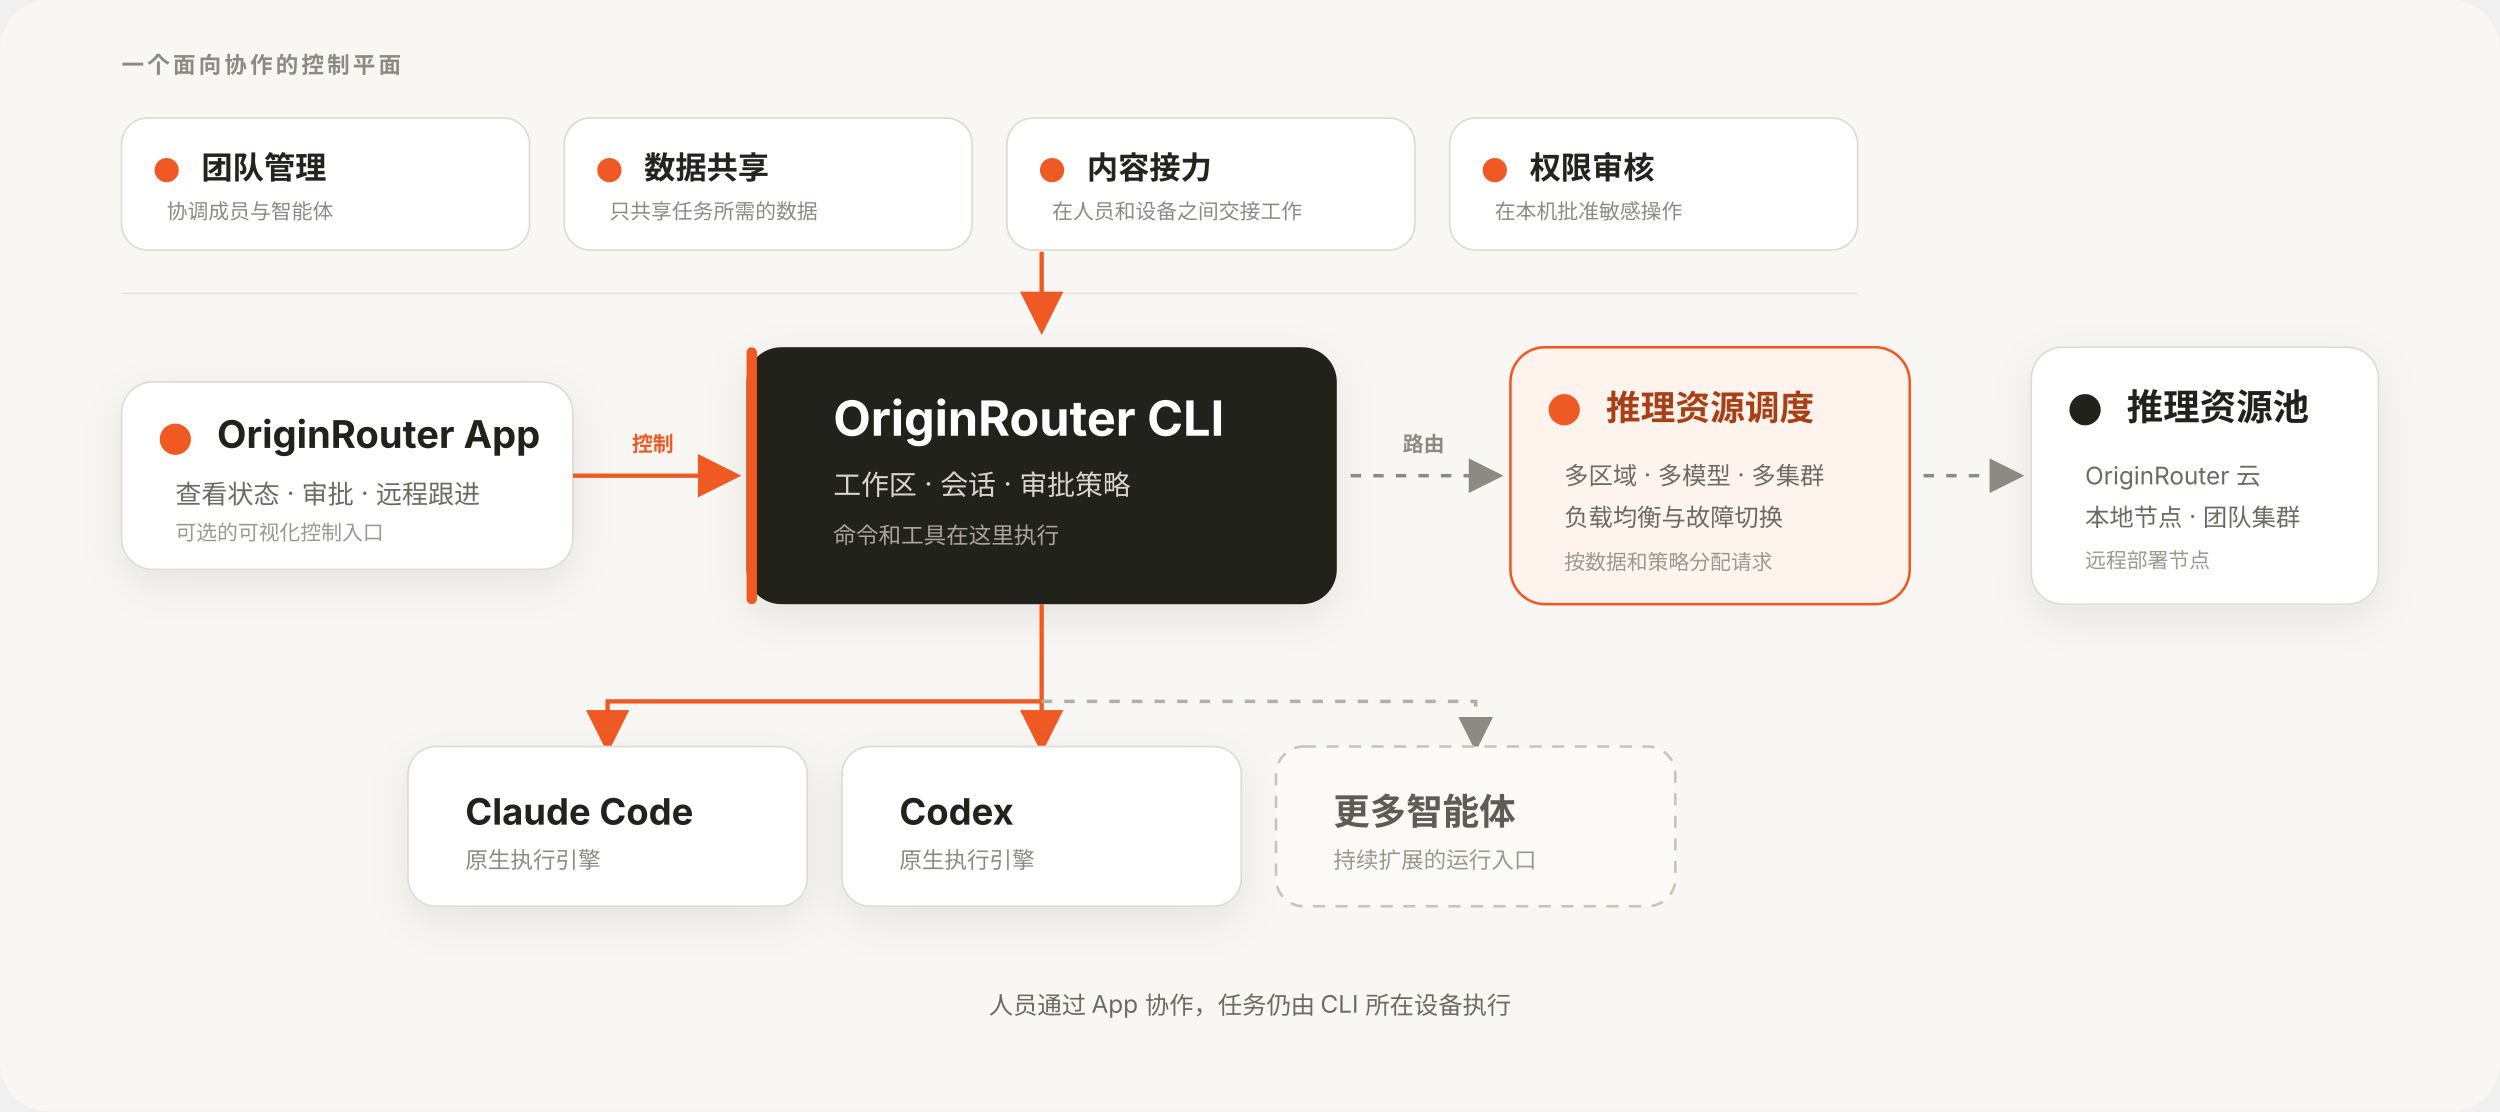
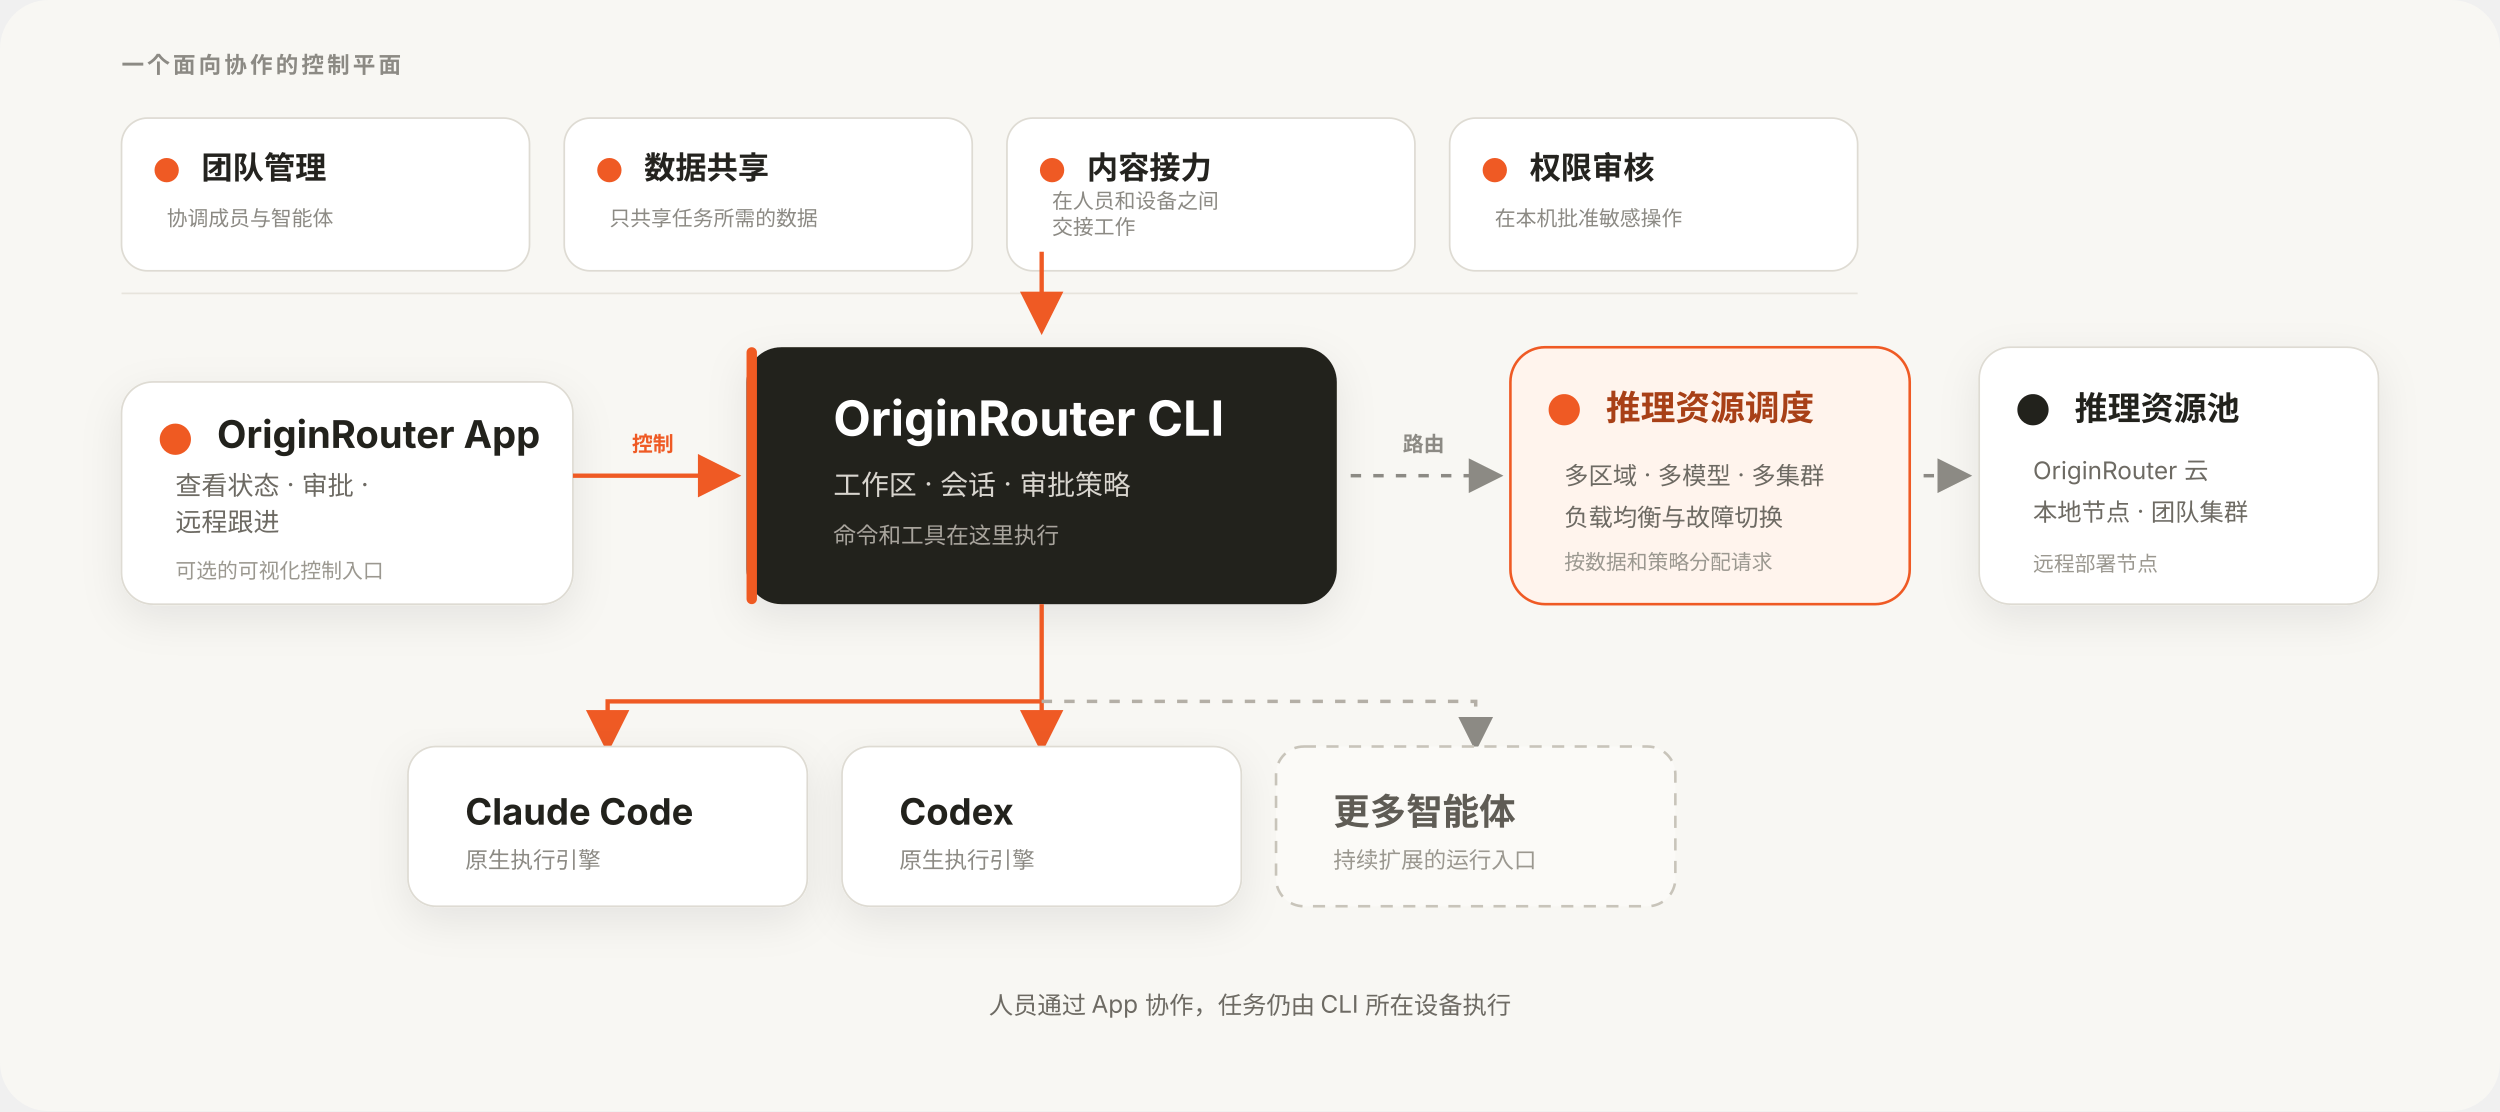
<svg xmlns="http://www.w3.org/2000/svg" viewBox="0 0 1440 640" role="img" aria-labelledby="title desc">
  <defs>
    <marker id="a" markerWidth="10" markerHeight="10" refX="8" refY="5" orient="auto">
      <path d="M0 0L10 5L0 10Z" fill="#ef5a24" />
    </marker>
    <marker id="m" markerWidth="10" markerHeight="10" refX="8" refY="5" orient="auto">
      <path d="M0 0L10 5L0 10Z" fill="#8c8a84" />
    </marker>
    <filter id="s" x="-20%" y="-20%" width="140%" height="160%">
      <feDropShadow dx="0" dy="8" stdDeviation="12" flood-color="#27251f" flood-opacity="0.08" />
    </filter>
  </defs>
  <rect width="1440" height="640" rx="28" fill="#f8f7f3" />
  <text x="70" y="42" fill="#8c8a84" font-family="Inter,ui-sans-serif,sans-serif" font-size="13" font-weight="600" letter-spacing="1.8">一个面向协作的控制平面</text>
-   <g font-family="Inter,ui-sans-serif,sans-serif">
-     <rect x="70" y="68" width="235" height="76" rx="15" fill="#fff" stroke="#dedbd3" />
+   <g font-family="Inter,Arial,Helvetica,sans-serif">
+     <rect x="70" y="68" width="235" height="88" rx="15" fill="#fff" stroke="#dedbd3" />
    <circle cx="96" cy="98" r="7" fill="#ef5a24" />
    <text x="116" y="103" fill="#24231f" font-size="18" font-weight="700">团队管理</text>
-     <text x="96" y="126" fill="#8c8a84" font-size="12">协调成员与智能体</text>
+     <text x="96" y="130" fill="#8c8a84" font-size="12">协调成员与智能体</text>
  </g>
-   <g font-family="Inter,ui-sans-serif,sans-serif">
-     <rect x="325" y="68" width="235" height="76" rx="15" fill="#fff" stroke="#dedbd3" />
+   <g font-family="Inter,Arial,Helvetica,sans-serif">
+     <rect x="325" y="68" width="235" height="88" rx="15" fill="#fff" stroke="#dedbd3" />
    <circle cx="351" cy="98" r="7" fill="#ef5a24" />
    <text x="371" y="103" fill="#24231f" font-size="18" font-weight="700">数据共享</text>
-     <text x="351" y="126" fill="#8c8a84" font-size="12">只共享任务所需的数据</text>
+     <text x="351" y="130" fill="#8c8a84" font-size="12">只共享任务所需的数据</text>
  </g>
-   <g font-family="Inter,ui-sans-serif,sans-serif">
-     <rect x="580" y="68" width="235" height="76" rx="15" fill="#fff" stroke="#dedbd3" />
+   <g font-family="Inter,Arial,Helvetica,sans-serif">
+     <rect x="580" y="68" width="235" height="88" rx="15" fill="#fff" stroke="#dedbd3" />
    <circle cx="606" cy="98" r="7" fill="#ef5a24" />
    <text x="626" y="103" fill="#24231f" font-size="18" font-weight="700">内容接力</text>
-     <text x="606" y="126" fill="#8c8a84" font-size="12">在人员和设备之间交接工作</text>
+     <text x="606" y="120" fill="#8c8a84" font-size="12">
+       <tspan x="606" dy="0">在人员和设备之间</tspan>
+       <tspan x="606" dy="15">交接工作</tspan>
+     </text>
  </g>
-   <g font-family="Inter,ui-sans-serif,sans-serif">
-     <rect x="835" y="68" width="235" height="76" rx="15" fill="#fff" stroke="#dedbd3" />
+   <g font-family="Inter,Arial,Helvetica,sans-serif">
+     <rect x="835" y="68" width="235" height="88" rx="15" fill="#fff" stroke="#dedbd3" />
    <circle cx="861" cy="98" r="7" fill="#ef5a24" />
    <text x="881" y="103" fill="#24231f" font-size="18" font-weight="700">权限审核</text>
-     <text x="861" y="126" fill="#8c8a84" font-size="12">在本机批准敏感操作</text>
+     <text x="861" y="130" fill="#8c8a84" font-size="12">在本机批准敏感操作</text>
  </g>
  <path d="M70 169H1070" stroke="#e7e4dc" />
  <path d="M600 145V188" stroke="#ef5a24" stroke-width="2.5" marker-end="url(#a)" />
-   <g filter="url(#s)" font-family="Inter,ui-sans-serif,sans-serif">
-     <rect x="70" y="220" width="260" height="108" rx="18" fill="#fff" stroke="#dedbd3" />
+   <g filter="url(#s)" font-family="Inter,Arial,Helvetica,sans-serif">
+     <rect x="70" y="220" width="260" height="128" rx="18" fill="#fff" stroke="#dedbd3" />
    <circle cx="101" cy="253" r="9" fill="#ef5a24" />
    <text x="125" y="258" fill="#24231f" font-size="22" font-weight="700">OriginRouter App</text>
-     <text x="101" y="290" fill="#6d6a63" font-size="15">查看状态 · 审批 · 远程跟进</text>
-     <text x="101" y="311" fill="#9b9890" font-size="12">可选的可视化控制入口</text>
+     <text x="101" y="285" fill="#6d6a63" font-size="15">
+       <tspan x="101" dy="0">查看状态 · 审批 ·</tspan>
+       <tspan x="101" dy="21">远程跟进</tspan>
+     </text>
+     <text x="101" y="333" fill="#9b9890" font-size="12">可选的可视化控制入口</text>
  </g>
-   <g filter="url(#s)" font-family="Inter,ui-sans-serif,sans-serif">
+   <g filter="url(#s)" font-family="Inter,Arial,Helvetica,sans-serif">
    <rect x="430" y="200" width="340" height="148" rx="20" fill="#24231f" />
    <rect x="430" y="200" width="6" height="148" rx="3" fill="#ef5a24" />
    <text x="480" y="251" fill="#fff" font-size="28" font-weight="750">OriginRouter CLI</text>
    <text x="480" y="285" fill="#d8d5ce" font-size="16">工作区 · 会话 · 审批策略</text>
    <text x="480" y="313" fill="#a9a59d" font-size="13">命令和工具在这里执行</text>
  </g>
-   <g font-family="Inter,ui-sans-serif,sans-serif">
+   <g font-family="Inter,Arial,Helvetica,sans-serif">
    <rect x="870" y="200" width="230" height="148" rx="20" fill="#fff4ed" stroke="#ef5a24" stroke-width="1.5" />
    <circle cx="901" cy="236" r="9" fill="#ef5a24" />
    <text x="925" y="242" fill="#a84017" font-size="20" font-weight="700">推理资源调度</text>
    <text x="901" y="279" fill="#6d6a63" font-size="14">多区域 · 多模型 · 多集群</text>
    <text x="901" y="303" fill="#6d6a63" font-size="14">负载均衡与故障切换</text>
    <text x="901" y="328" fill="#9b9890" font-size="12">按数据和策略分配请求</text>
  </g>
-   <g filter="url(#s)" font-family="Inter,ui-sans-serif,sans-serif">
-     <rect x="1170" y="200" width="200" height="148" rx="18" fill="#fff" stroke="#dedbd3" />
-     <circle cx="1201" cy="236" r="9" fill="#24231f" />
-     <text x="1225" y="242" fill="#24231f" font-size="21" font-weight="700">推理资源池</text>
-     <text x="1201" y="279" fill="#6d6a63" font-size="14">OriginRouter 云</text>
-     <text x="1201" y="303" fill="#6d6a63" font-size="14">本地节点 · 团队集群</text>
-     <text x="1201" y="327" fill="#9b9890" font-size="12">远程部署节点</text>
+   <g filter="url(#s)" font-family="Inter,Arial,Helvetica,sans-serif">
+     <rect x="1140" y="200" width="230" height="148" rx="18" fill="#fff" stroke="#dedbd3" />
+     <circle cx="1171" cy="236" r="9" fill="#24231f" />
+     <text x="1195" y="242" fill="#24231f" font-size="19" font-weight="700">推理资源池</text>
+     <text x="1171" y="276" fill="#6d6a63" font-size="14">OriginRouter 云</text>
+     <text x="1171" y="300" fill="#6d6a63" font-size="14">本地节点 · 团队集群</text>
+     <text x="1171" y="329" fill="#9b9890" font-size="12">远程部署节点</text>
  </g>
  <path d="M330 274H422" stroke="#ef5a24" stroke-width="2.5" marker-end="url(#a)" />
-   <text x="376" y="260" text-anchor="middle" fill="#ef5a24" font-family="Inter,ui-sans-serif,sans-serif" font-size="12" font-weight="650">控制</text>
+   <text x="376" y="260" text-anchor="middle" fill="#ef5a24" font-family="Inter,Arial,Helvetica,sans-serif" font-size="12" font-weight="650">控制</text>
  <path d="M778 274H862" stroke="#8c8a84" stroke-width="2" stroke-dasharray="6 7" marker-end="url(#m)" />
-   <text x="820" y="260" text-anchor="middle" fill="#8c8a84" font-family="Inter,ui-sans-serif,sans-serif" font-size="12" font-weight="650">路由</text>
-   <path d="M1108 274H1162" stroke="#8c8a84" stroke-width="2" stroke-dasharray="6 7" marker-end="url(#m)" />
+   <text x="820" y="260" text-anchor="middle" fill="#8c8a84" font-family="Inter,Arial,Helvetica,sans-serif" font-size="12" font-weight="650">路由</text>
+   <path d="M1108 274H1132" stroke="#8c8a84" stroke-width="2" stroke-dasharray="6 7" marker-end="url(#m)" />
  <path d="M600 348V404" stroke="#ef5a24" stroke-width="2.5" />
  <path d="M600 404H350V429" stroke="#ef5a24" stroke-width="2.5" fill="none" marker-end="url(#a)" />
  <path d="M600 404V429" stroke="#ef5a24" stroke-width="2.5" fill="none" marker-end="url(#a)" />
  <path d="M600 404H850V429" stroke="#b4afa6" stroke-width="2" stroke-dasharray="6 7" fill="none" marker-end="url(#m)" />
-   <g filter="url(#s)" font-family="Inter,ui-sans-serif,sans-serif">
+   <g filter="url(#s)" font-family="Inter,Arial,Helvetica,sans-serif">
    <rect x="235" y="430" width="230" height="92" rx="16" fill="#fff" stroke="#dedbd3" />
    <text x="268" y="475" fill="#24231f" font-size="21" font-weight="700">Claude Code</text>
    <text x="268" y="500" fill="#8c8a84" font-size="13">原生执行引擎</text>
  </g>
-   <g filter="url(#s)" font-family="Inter,ui-sans-serif,sans-serif">
+   <g filter="url(#s)" font-family="Inter,Arial,Helvetica,sans-serif">
    <rect x="485" y="430" width="230" height="92" rx="16" fill="#fff" stroke="#dedbd3" />
    <text x="518" y="475" fill="#24231f" font-size="21" font-weight="700">Codex</text>
    <text x="518" y="500" fill="#8c8a84" font-size="13">原生执行引擎</text>
  </g>
-   <g font-family="Inter,ui-sans-serif,sans-serif">
+   <g font-family="Inter,Arial,Helvetica,sans-serif">
    <rect x="735" y="430" width="230" height="92" rx="16" fill="#fbfaf7" stroke="#c8c4ba" stroke-width="1.5" stroke-dasharray="7 6" />
    <text x="768" y="475" fill="#5f5c55" font-size="21" font-weight="700">更多智能体</text>
    <text x="768" y="500" fill="#9b9890" font-size="13">持续扩展的运行入口</text>
  </g>
  <text x="720" y="584" text-anchor="middle" fill="#6d6a63" font-family="Inter,ui-sans-serif,sans-serif" font-size="14">人员通过 App 协作，任务仍由 CLI 所在设备执行</text>
</svg>
